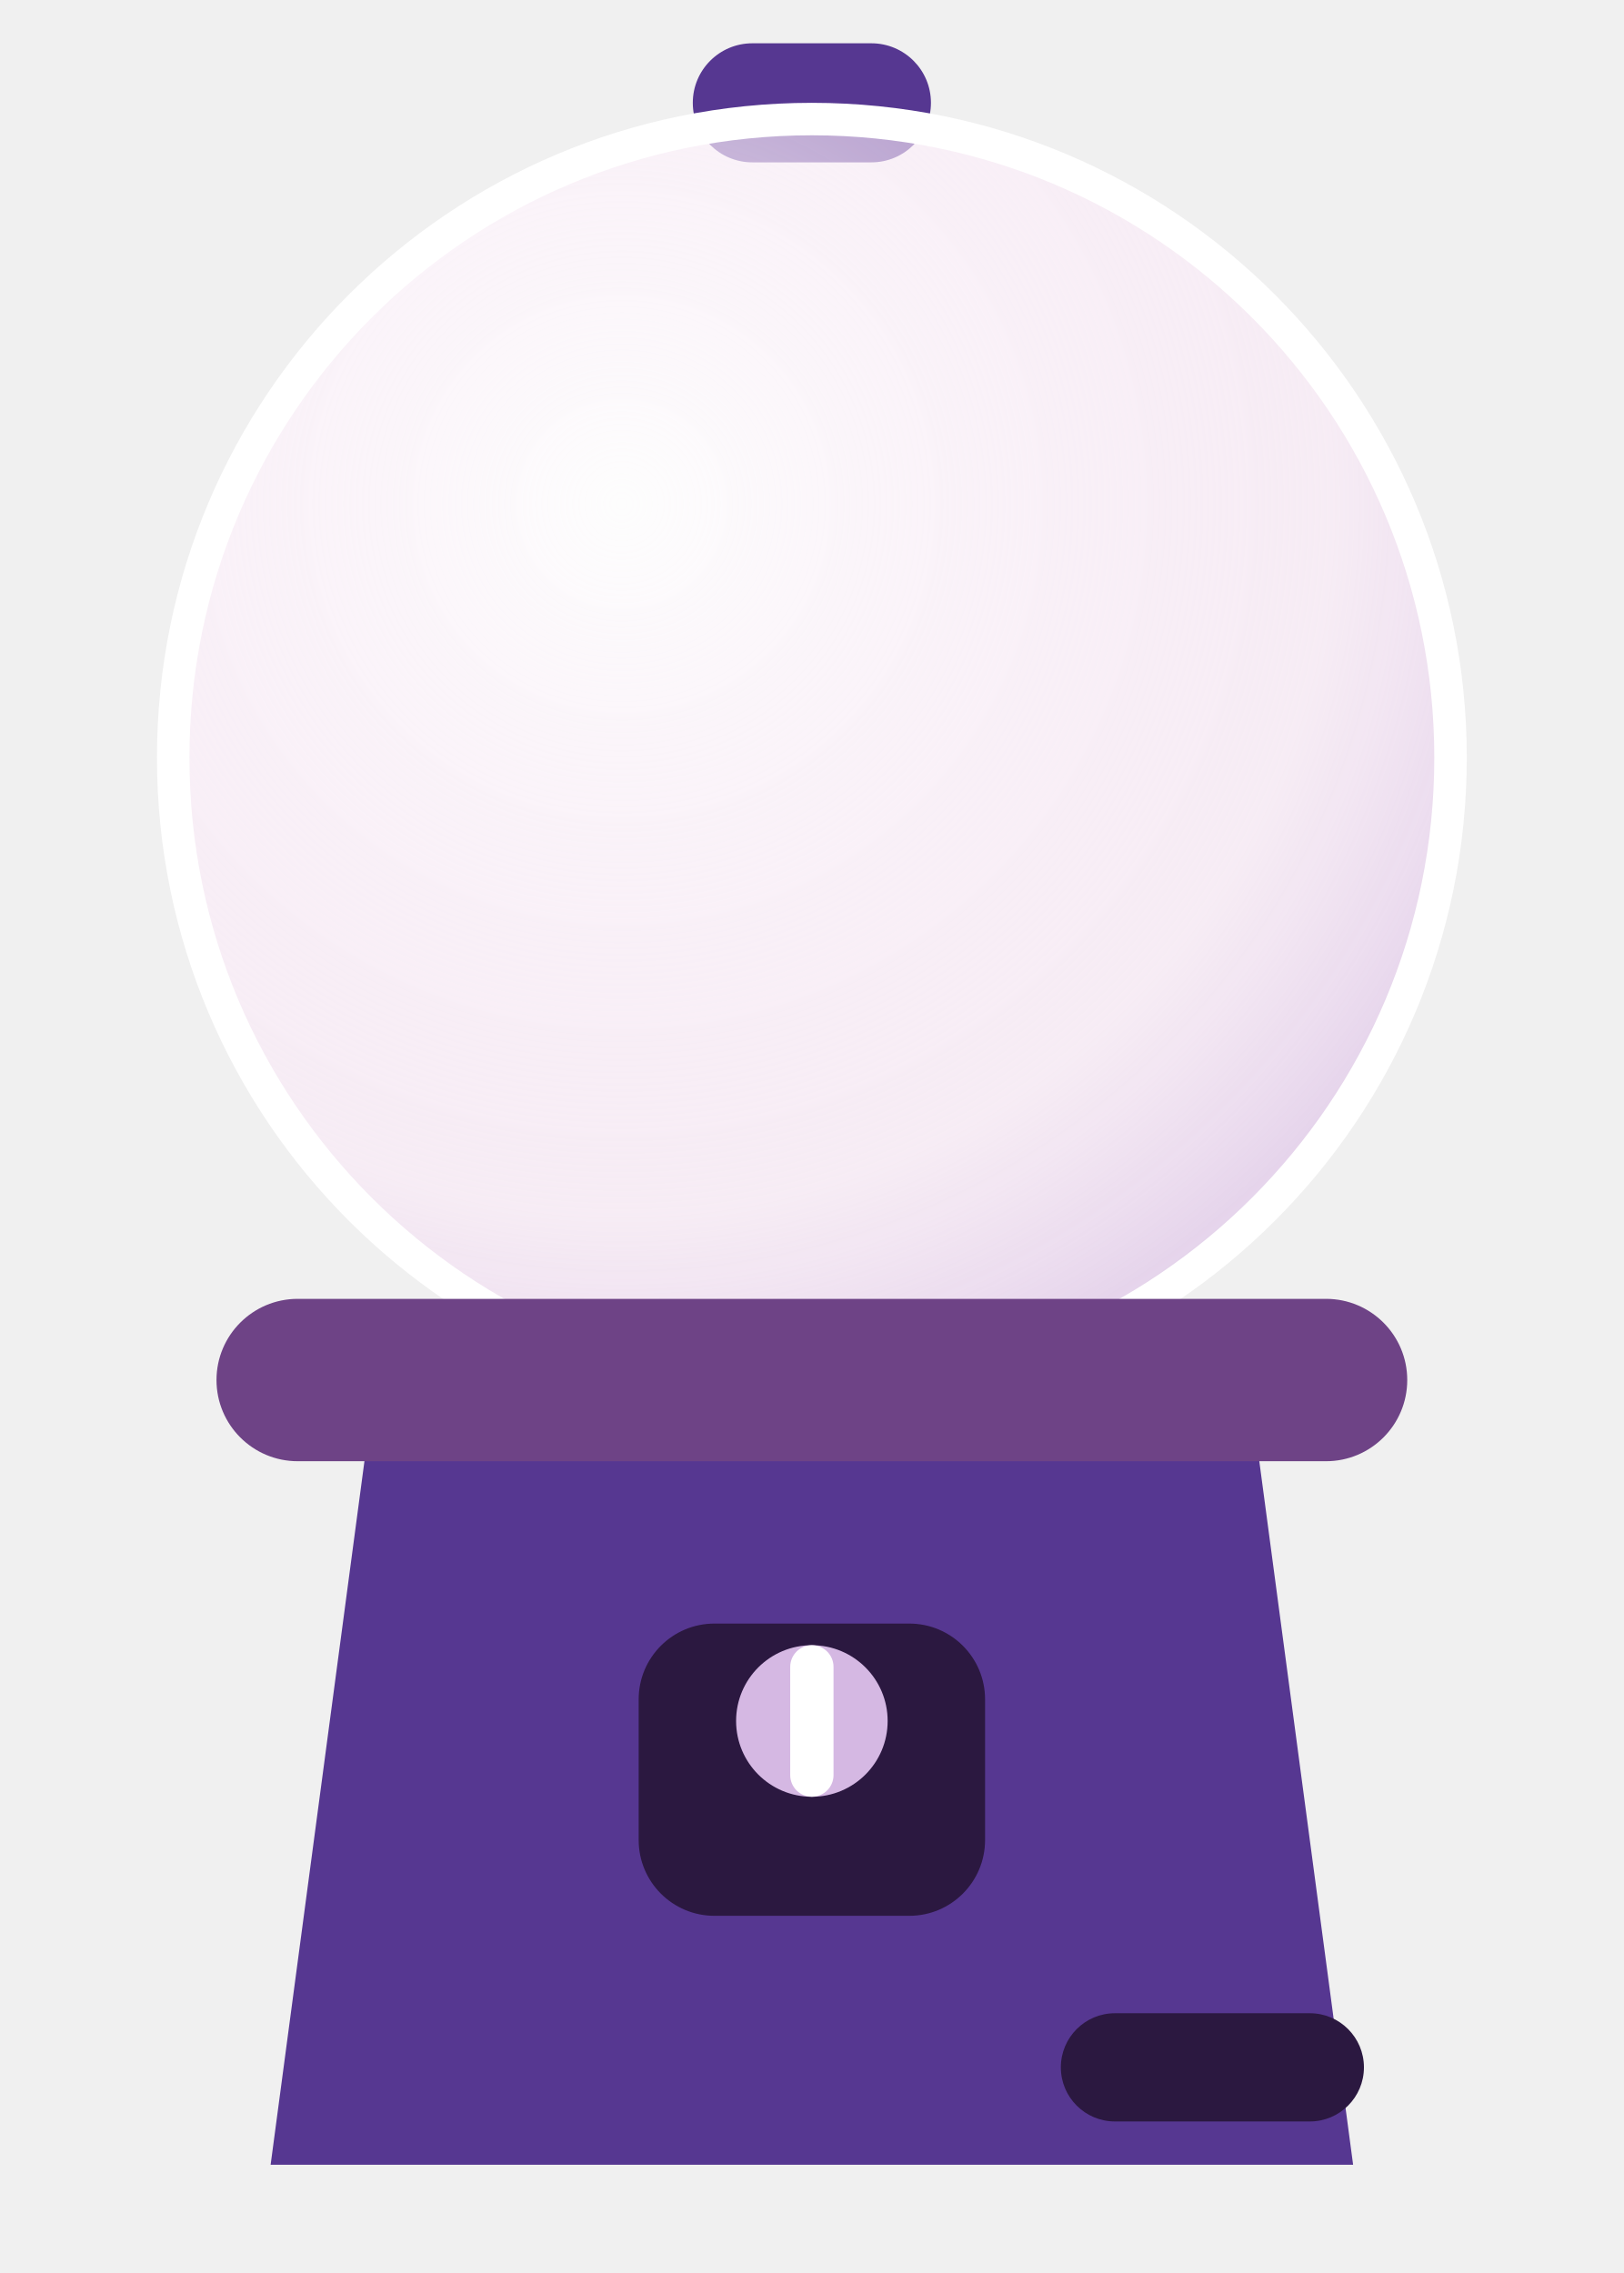
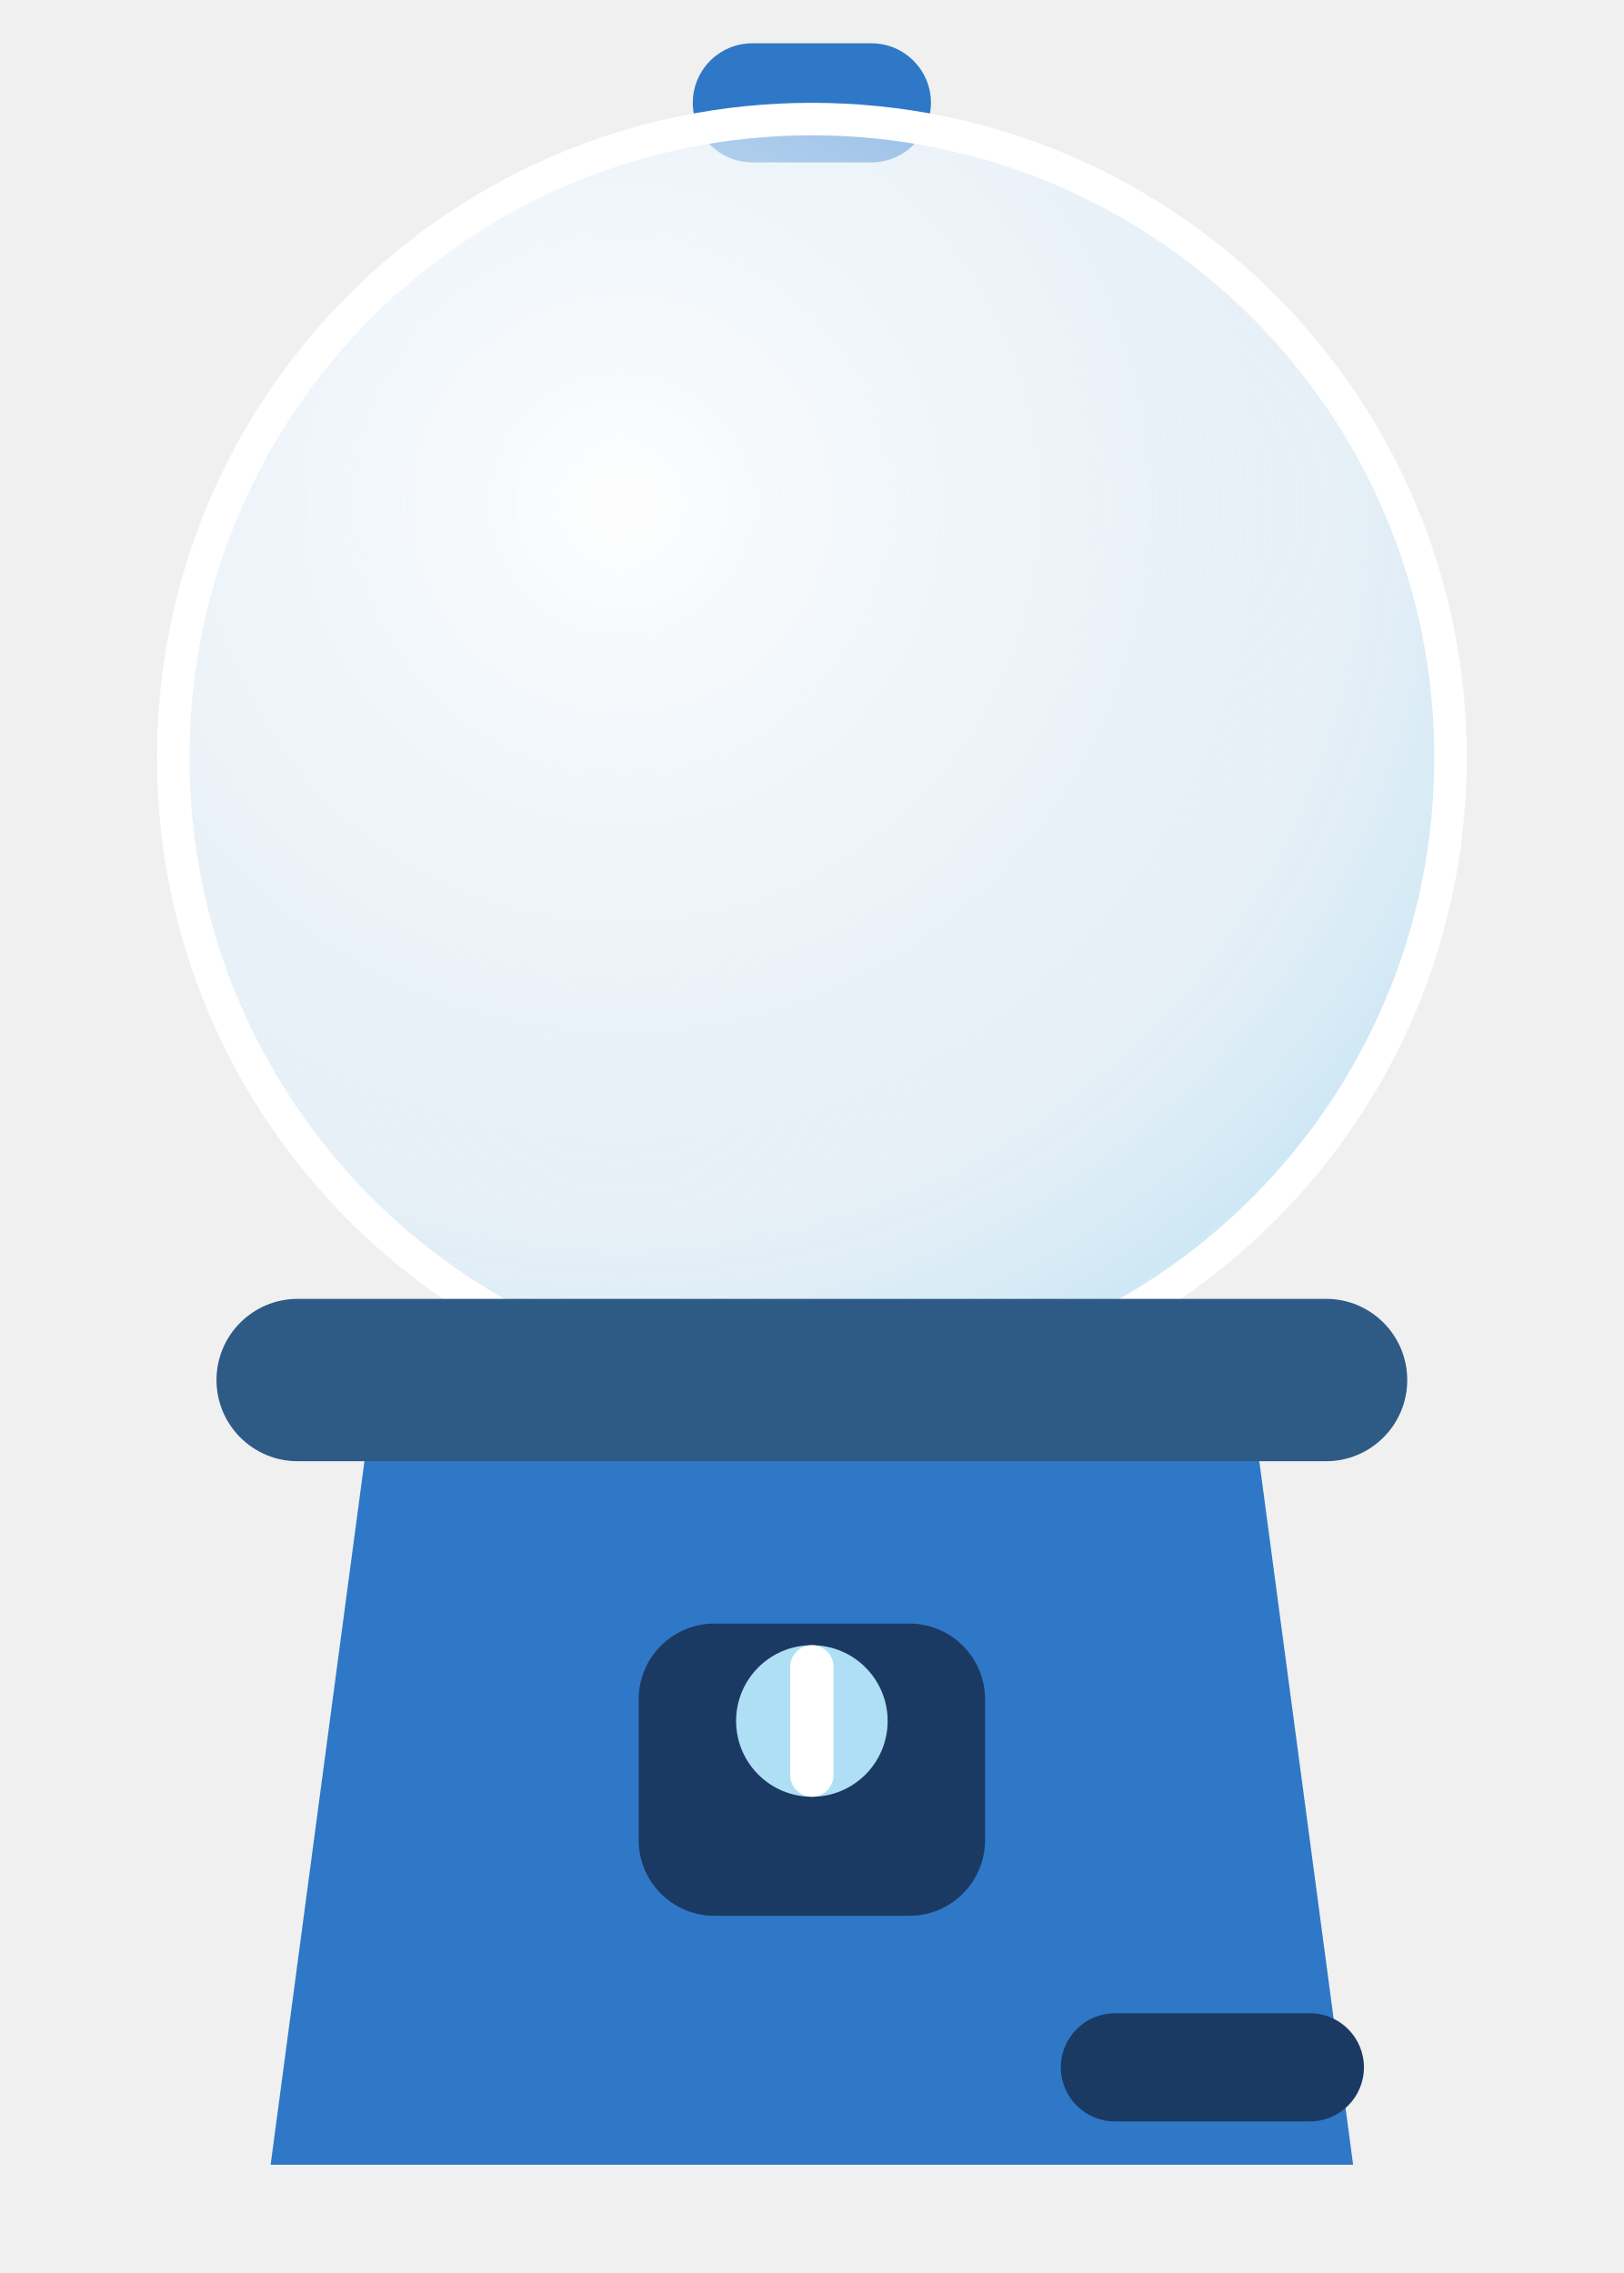
<svg xmlns="http://www.w3.org/2000/svg" viewBox="0 0 300 420">
  <defs>
    <radialGradient id="glass" cx=".35" cy=".3" r=".8">
      <stop offset="0" stop-color="#fff" stop-opacity=".9" />
-       <stop offset=".7" stop-color="#fee7fa" stop-opacity=".45" />
-       <stop offset="1" stop-color="#d5b8e3" stop-opacity=".7" />
+       <stop offset=".7" stop-color="#ddf0ff" stop-opacity=".45" />
+       <stop offset="1" stop-color="#afdff5" stop-opacity=".7" />
    </radialGradient>
  </defs>
-   <rect x="128" y="8" width="44" height="22" rx="11" fill="#563791" />
+   <rect x="128" y="8" width="44" height="22" rx="11" fill="#2e78c7" />
  <circle cx="150" cy="140" r="118" fill="url(#glass)" stroke="#fff" stroke-width="6" />
-   <path d="M70 250h160l20 150H50z" fill="#563791" />
-   <rect x="40" y="240" width="220" height="30" rx="15" fill="#6e4386" />
-   <rect x="118" y="300" width="64" height="54" rx="14" fill="#2b1840" />
-   <circle cx="150" cy="318" r="14" fill="#d5b8e3" />
+   <path d="M70 250h160l20 150H50z" fill="#2e78c7" />
+   <rect x="40" y="240" width="220" height="30" rx="15" fill="#2e5a86" />
+   <rect x="118" y="300" width="64" height="54" rx="14" fill="#1b3a63" />
+   <circle cx="150" cy="318" r="14" fill="#afdff5" />
  <rect x="146" y="304" width="8" height="28" rx="4" fill="#fff" />
-   <rect x="196" y="372" width="56" height="20" rx="10" fill="#2b1840" />
+   <rect x="196" y="372" width="56" height="20" rx="10" fill="#1b3a63" />
</svg>
